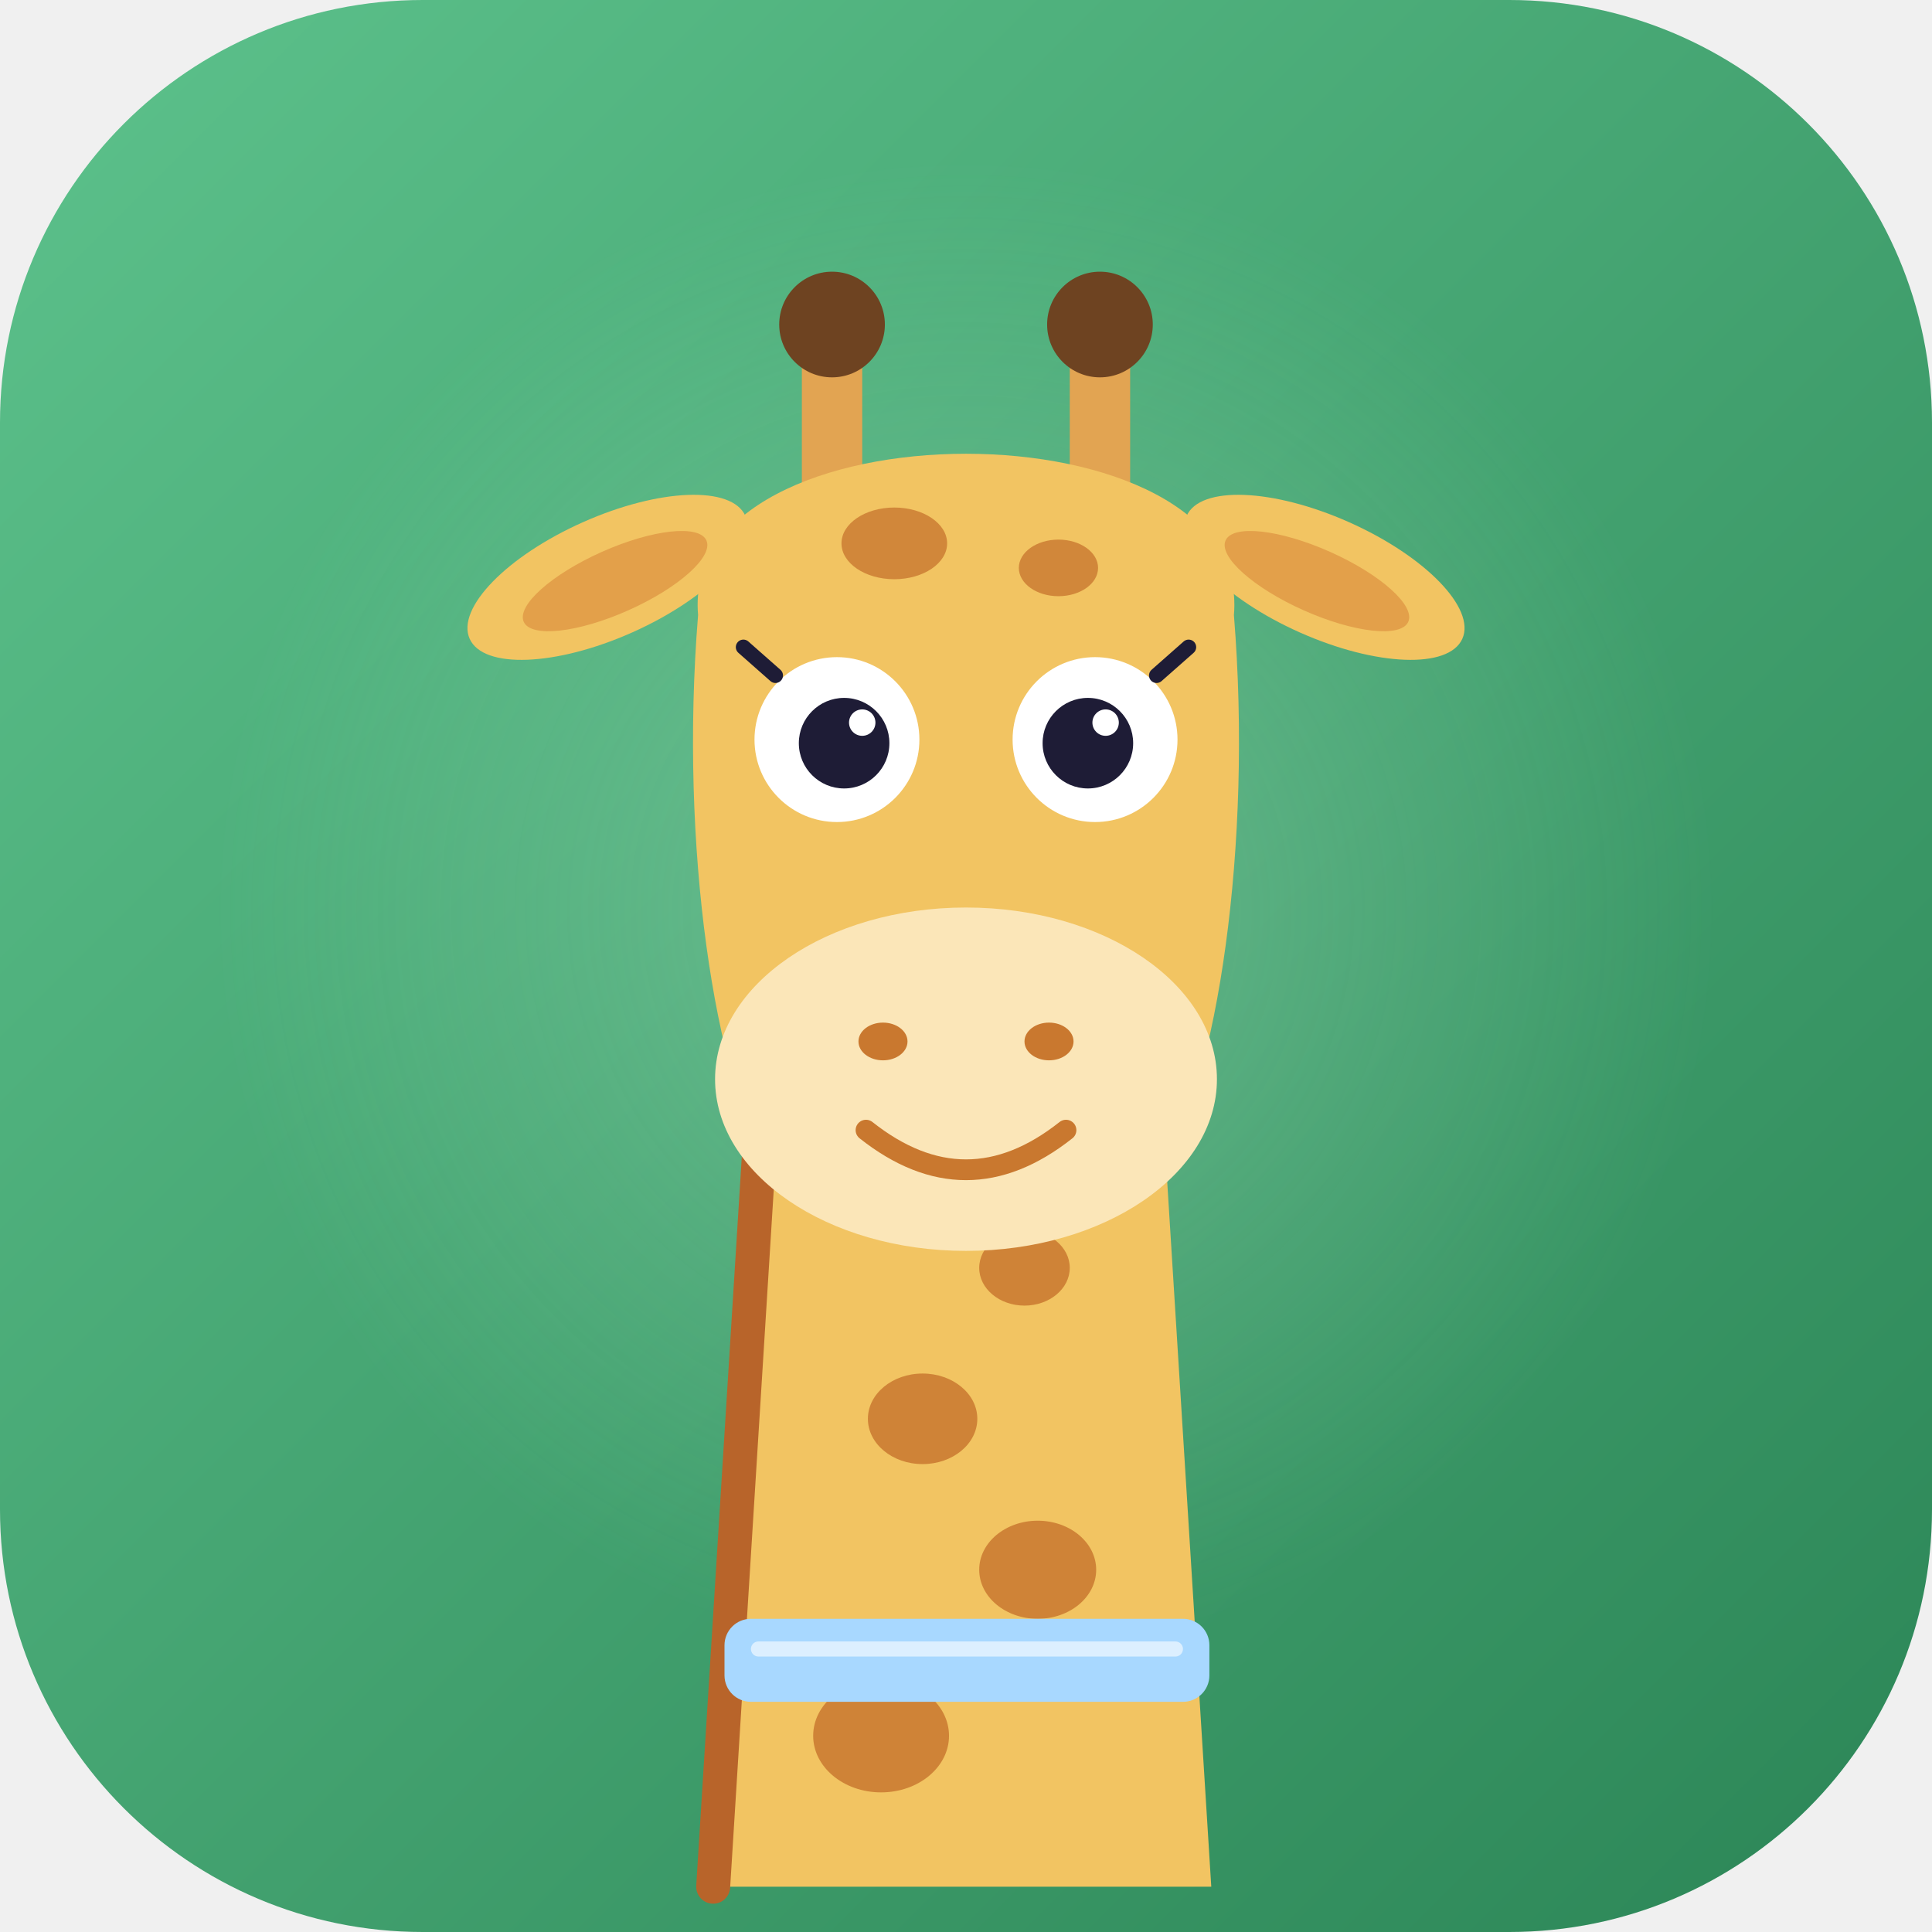
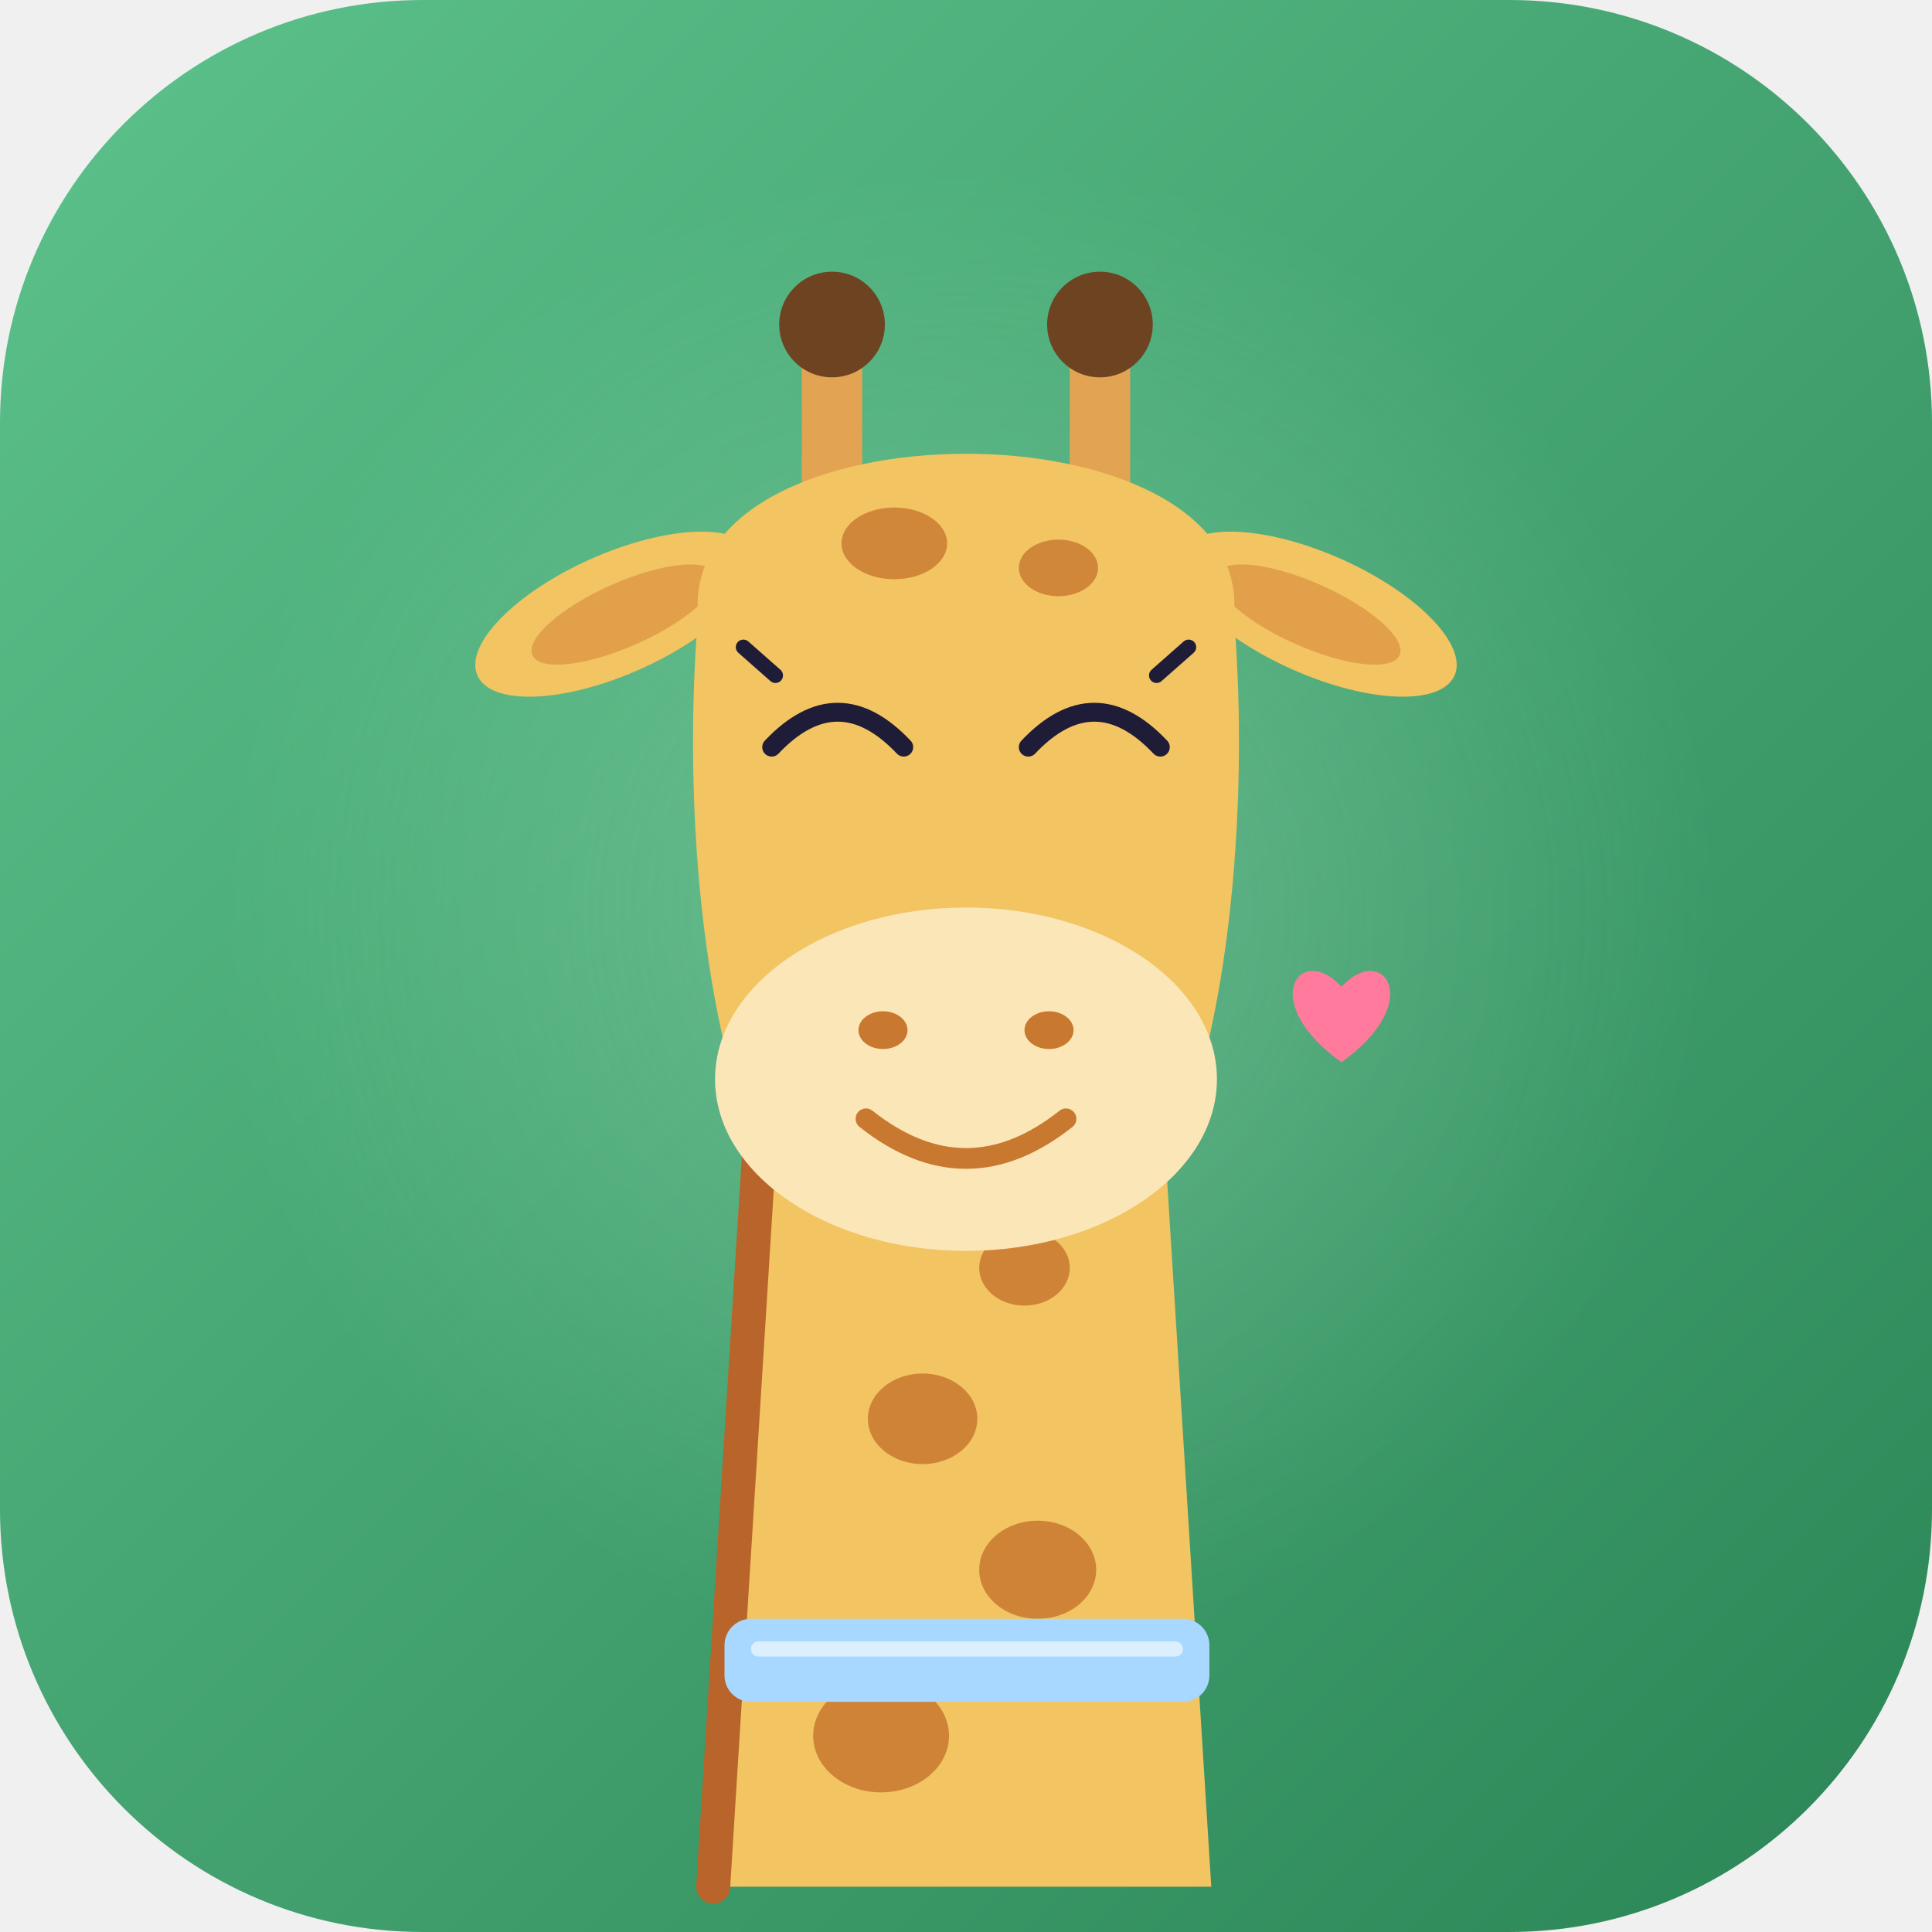
<svg xmlns="http://www.w3.org/2000/svg" viewBox="0 0 1024 1024" width="1024" height="1024">
  <defs>
    <linearGradient id="raffiBg" x1="0%" y1="0%" x2="100%" y2="100%">
      <stop offset="0%" style="stop-color:#5DC28C" />
      <stop offset="100%" style="stop-color:#2B8556" />
    </linearGradient>
    <radialGradient id="raffiBgGlow" cx="50%" cy="48%" r="46%">
      <stop offset="0%" style="stop-color:#C8F5D8;stop-opacity:0.28" />
      <stop offset="100%" style="stop-color:#C8F5D8;stop-opacity:0" />
    </radialGradient>
  </defs>
  <rect width="1024" height="1024" rx="224" fill="url(#raffiBg)" />
  <circle cx="512" cy="500" r="430" fill="url(#raffiBgGlow)" />
  <path d="M382 1000 L407 600 L617 600 L642 1000 Z" fill="#F2C462" />
  <path d="M378 1000 L403 600" stroke="#B8642A" stroke-width="18" stroke-linecap="round" />
  <ellipse cx="467" cy="920" rx="36" ry="30" fill="#C9782F" opacity="0.85" />
  <ellipse cx="550" cy="832" rx="31" ry="26" fill="#C9782F" opacity="0.85" />
  <ellipse cx="489" cy="752" rx="29" ry="24" fill="#C9782F" opacity="0.85" />
  <ellipse cx="543" cy="672" rx="24" ry="20" fill="#C9782F" opacity="0.85" />
  <rect x="384" y="858" width="257" height="44" rx="14" fill="#A8D8FF" />
  <rect x="398" y="870" width="229" height="8" rx="4" fill="#FFFFFF" opacity="0.6" />
  <g transform="rotate(0.0 512 430)">
    <rect x="425" y="174" width="32" height="114" rx="15" fill="#E2A452" />
    <rect x="567" y="174" width="32" height="114" rx="15" fill="#E2A452" />
    <circle cx="441" cy="172" r="28" fill="#6E4321" />
    <circle cx="583" cy="172" r="28" fill="#6E4321" />
-     <ellipse cx="322" cy="306" rx="80" ry="32" fill="#F2C462" transform="rotate(-24 322 306)" />
-     <ellipse cx="326" cy="308" rx="53" ry="17" fill="#E3A04A" transform="rotate(-24 326 308)" />
-     <ellipse cx="702" cy="306" rx="80" ry="32" fill="#F2C462" transform="rotate(24 702 306)" />
-     <ellipse cx="698" cy="308" rx="53" ry="17" fill="#E3A04A" transform="rotate(24 698 308)" />
+     <ellipse cx="322" cy="306" rx="80" ry="32" fill="#F2C462" transform="rotate(-24 370 306)" />
+     <ellipse cx="326" cy="308" rx="53" ry="17" fill="#E3A04A" transform="rotate(-24 370 306)" />
+     <ellipse cx="702" cy="306" rx="80" ry="32" fill="#F2C462" transform="rotate(24 654 306)" />
+     <ellipse cx="698" cy="308" rx="53" ry="17" fill="#E3A04A" transform="rotate(24 654 306)" />
    <path d="M370 326 C360 212 664 212 654 326 C664 449 645 572 616 620 L408 620 C379 572 360 449 370 326 Z" fill="#F2C462" />
    <ellipse cx="474" cy="288" rx="28" ry="19" fill="#C9782F" opacity="0.8" />
    <ellipse cx="561" cy="301" rx="21" ry="15" fill="#C9782F" opacity="0.8" />
    <ellipse cx="512" cy="572" rx="133" ry="91" fill="#FBE6B8" />
-     <ellipse cx="468" cy="552" rx="13" ry="10" fill="#C9782F" />
-     <ellipse cx="556" cy="552" rx="13" ry="10" fill="#C9782F" />
-     <path d="M459 599 Q512 641 565 599" stroke="#C9782F" stroke-width="11" stroke-linecap="round" fill="none" />
-     <circle cx="443.6" cy="392.0" r="43.7" fill="#FFFFFF" />
-     <circle cx="447.4" cy="393.9" r="24" fill="#1E1C36" />
-     <circle cx="457" cy="383" r="7" fill="#FFFFFF" />
-     <circle cx="580.4" cy="392.0" r="43.7" fill="#FFFFFF" />
-     <circle cx="576.6" cy="393.9" r="24" fill="#1E1C36" />
-     <circle cx="586" cy="383" r="7" fill="#FFFFFF" />
+     <ellipse cx="468" cy="546" rx="13" ry="10" fill="#C9782F" />
+     <ellipse cx="556" cy="546" rx="13" ry="10" fill="#C9782F" />
+     <path d="M459 593 Q512 635 565 593" stroke="#C9782F" stroke-width="11" stroke-linecap="round" fill="none" />
+     <path d="M409 396 Q444 359 479 396" stroke="#1E1C36" stroke-width="10" stroke-linecap="round" fill="none" />
+     <path d="M545 396 Q580 359 615 396" stroke="#1E1C36" stroke-width="10" stroke-linecap="round" fill="none" />
    <path d="M411 358 l-17 -15" stroke="#1E1C36" stroke-width="8" stroke-linecap="round" />
    <path d="M613 358 l17 -15" stroke="#1E1C36" stroke-width="8" stroke-linecap="round" />
  </g>
+   <path d="M711 563 C666 531 689 499 711 523 C733 499 756 531 711 563 Z" fill="#FF7A9C" />
</svg>
